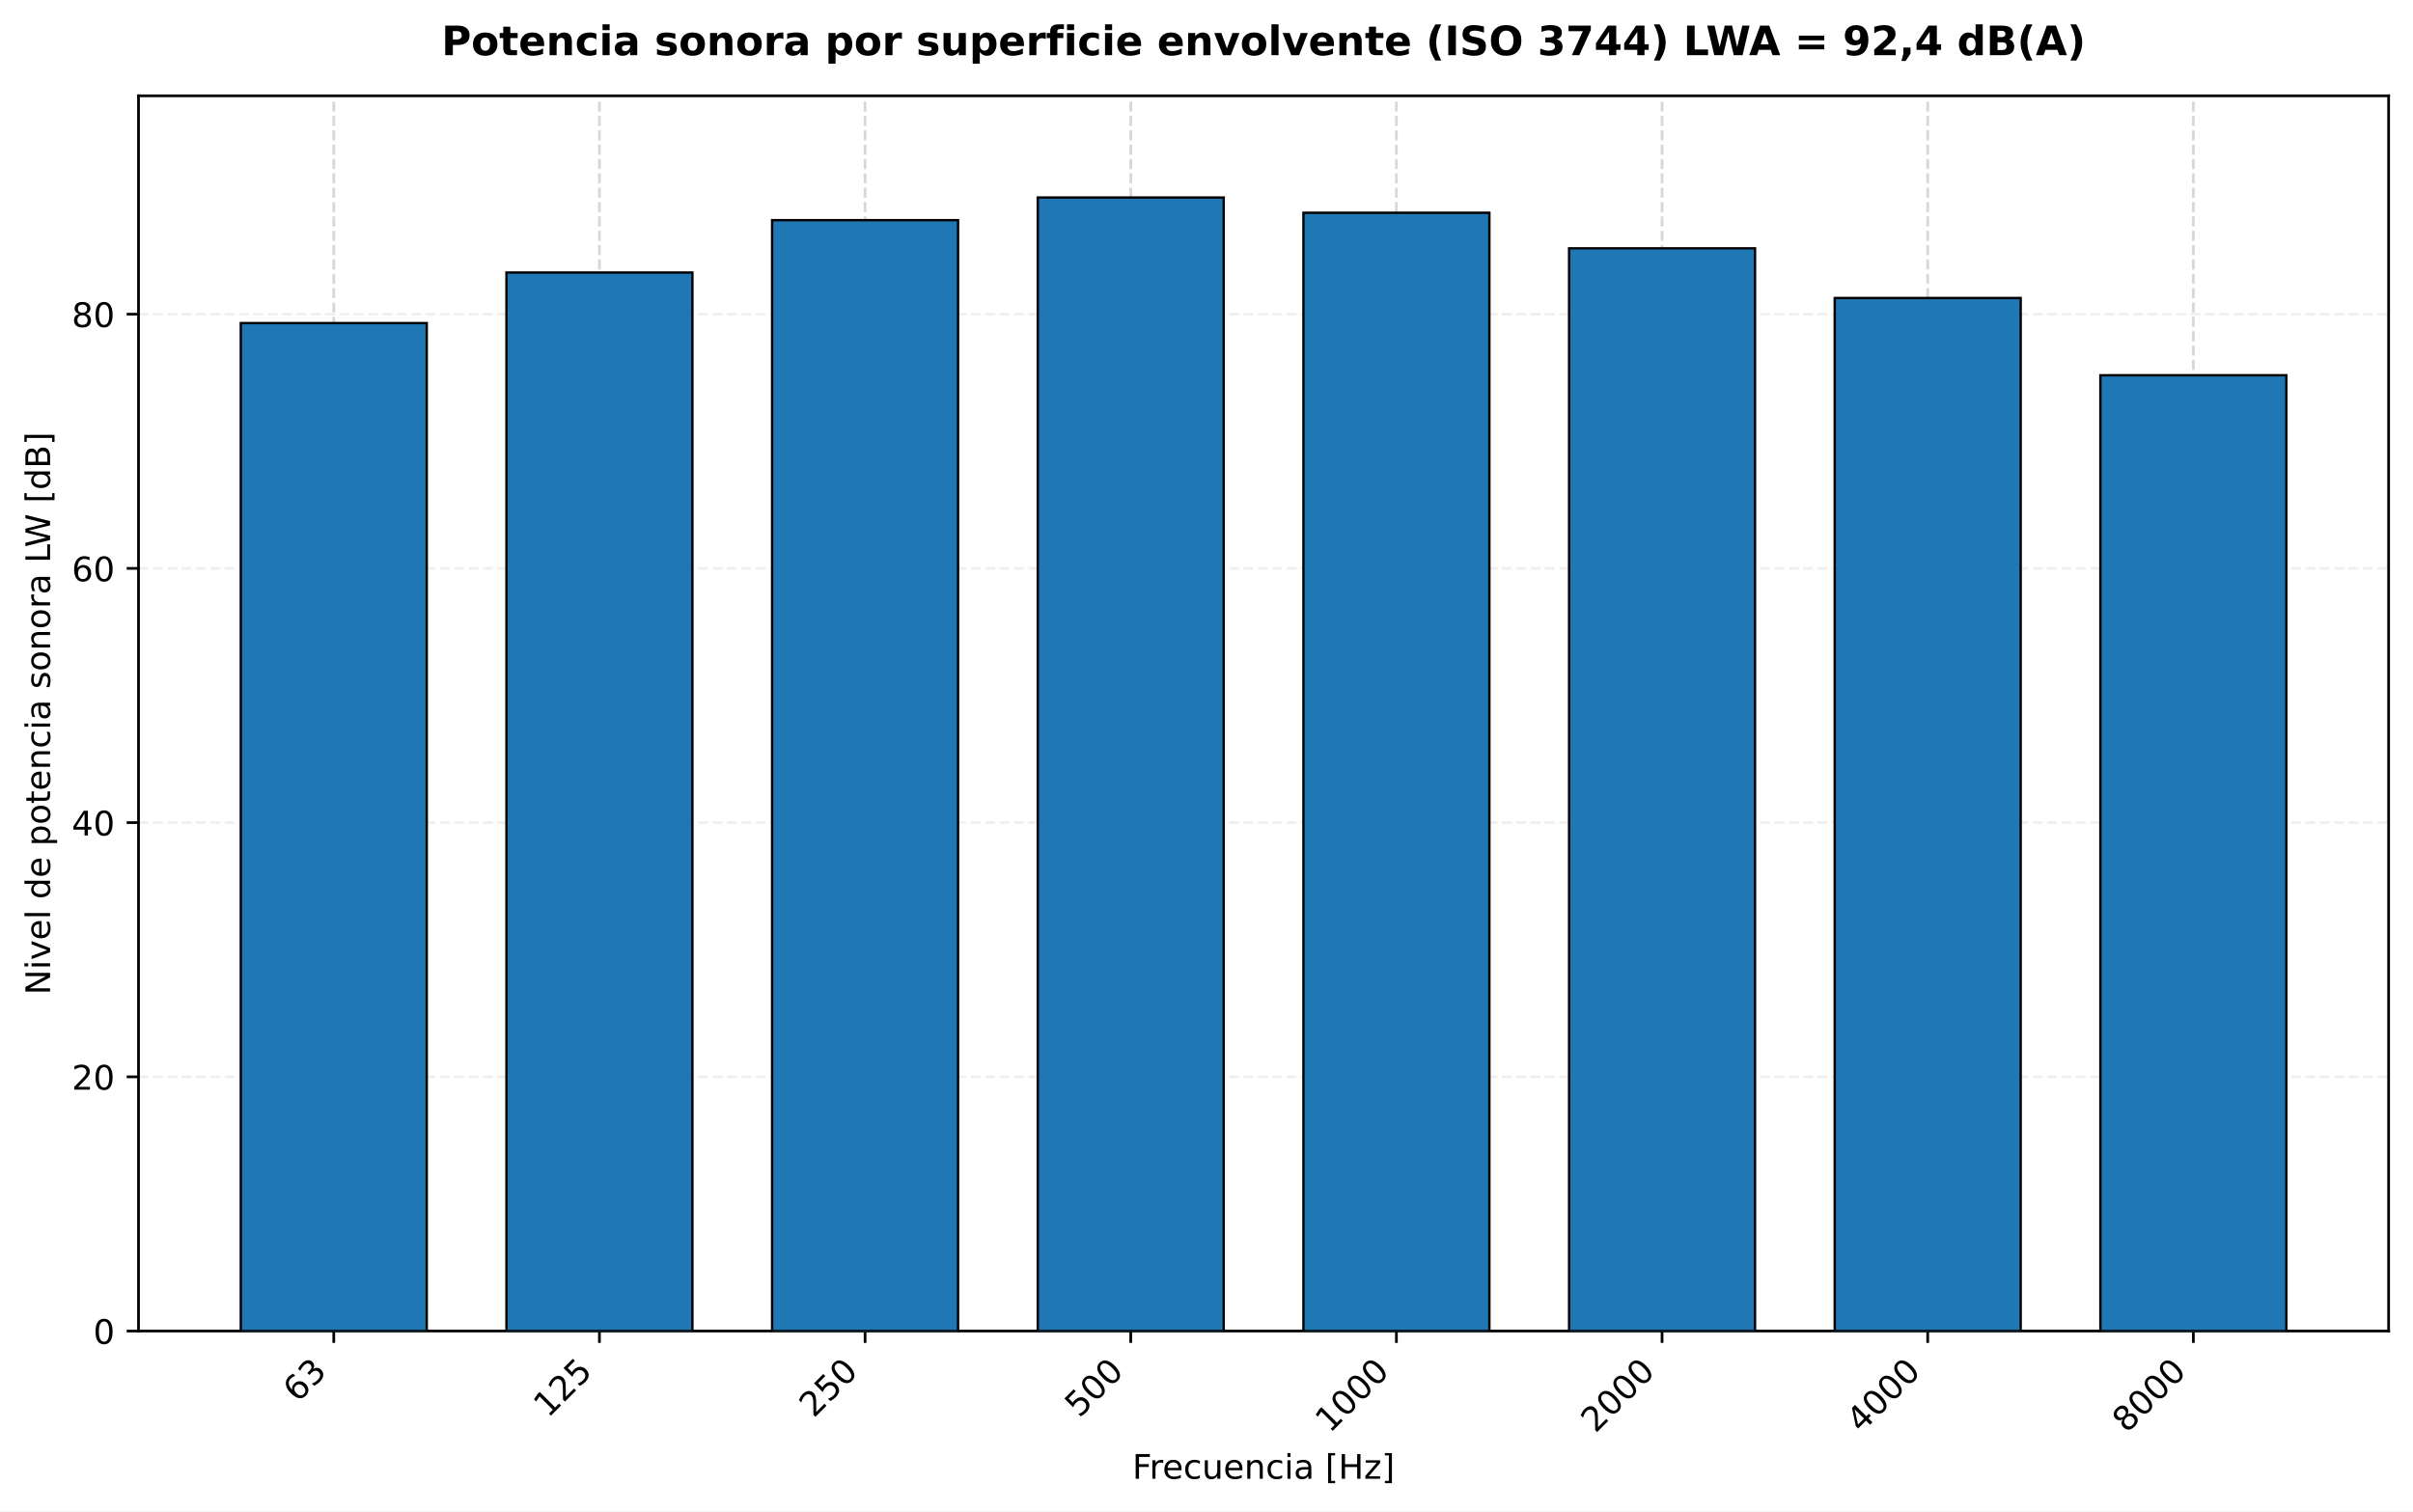
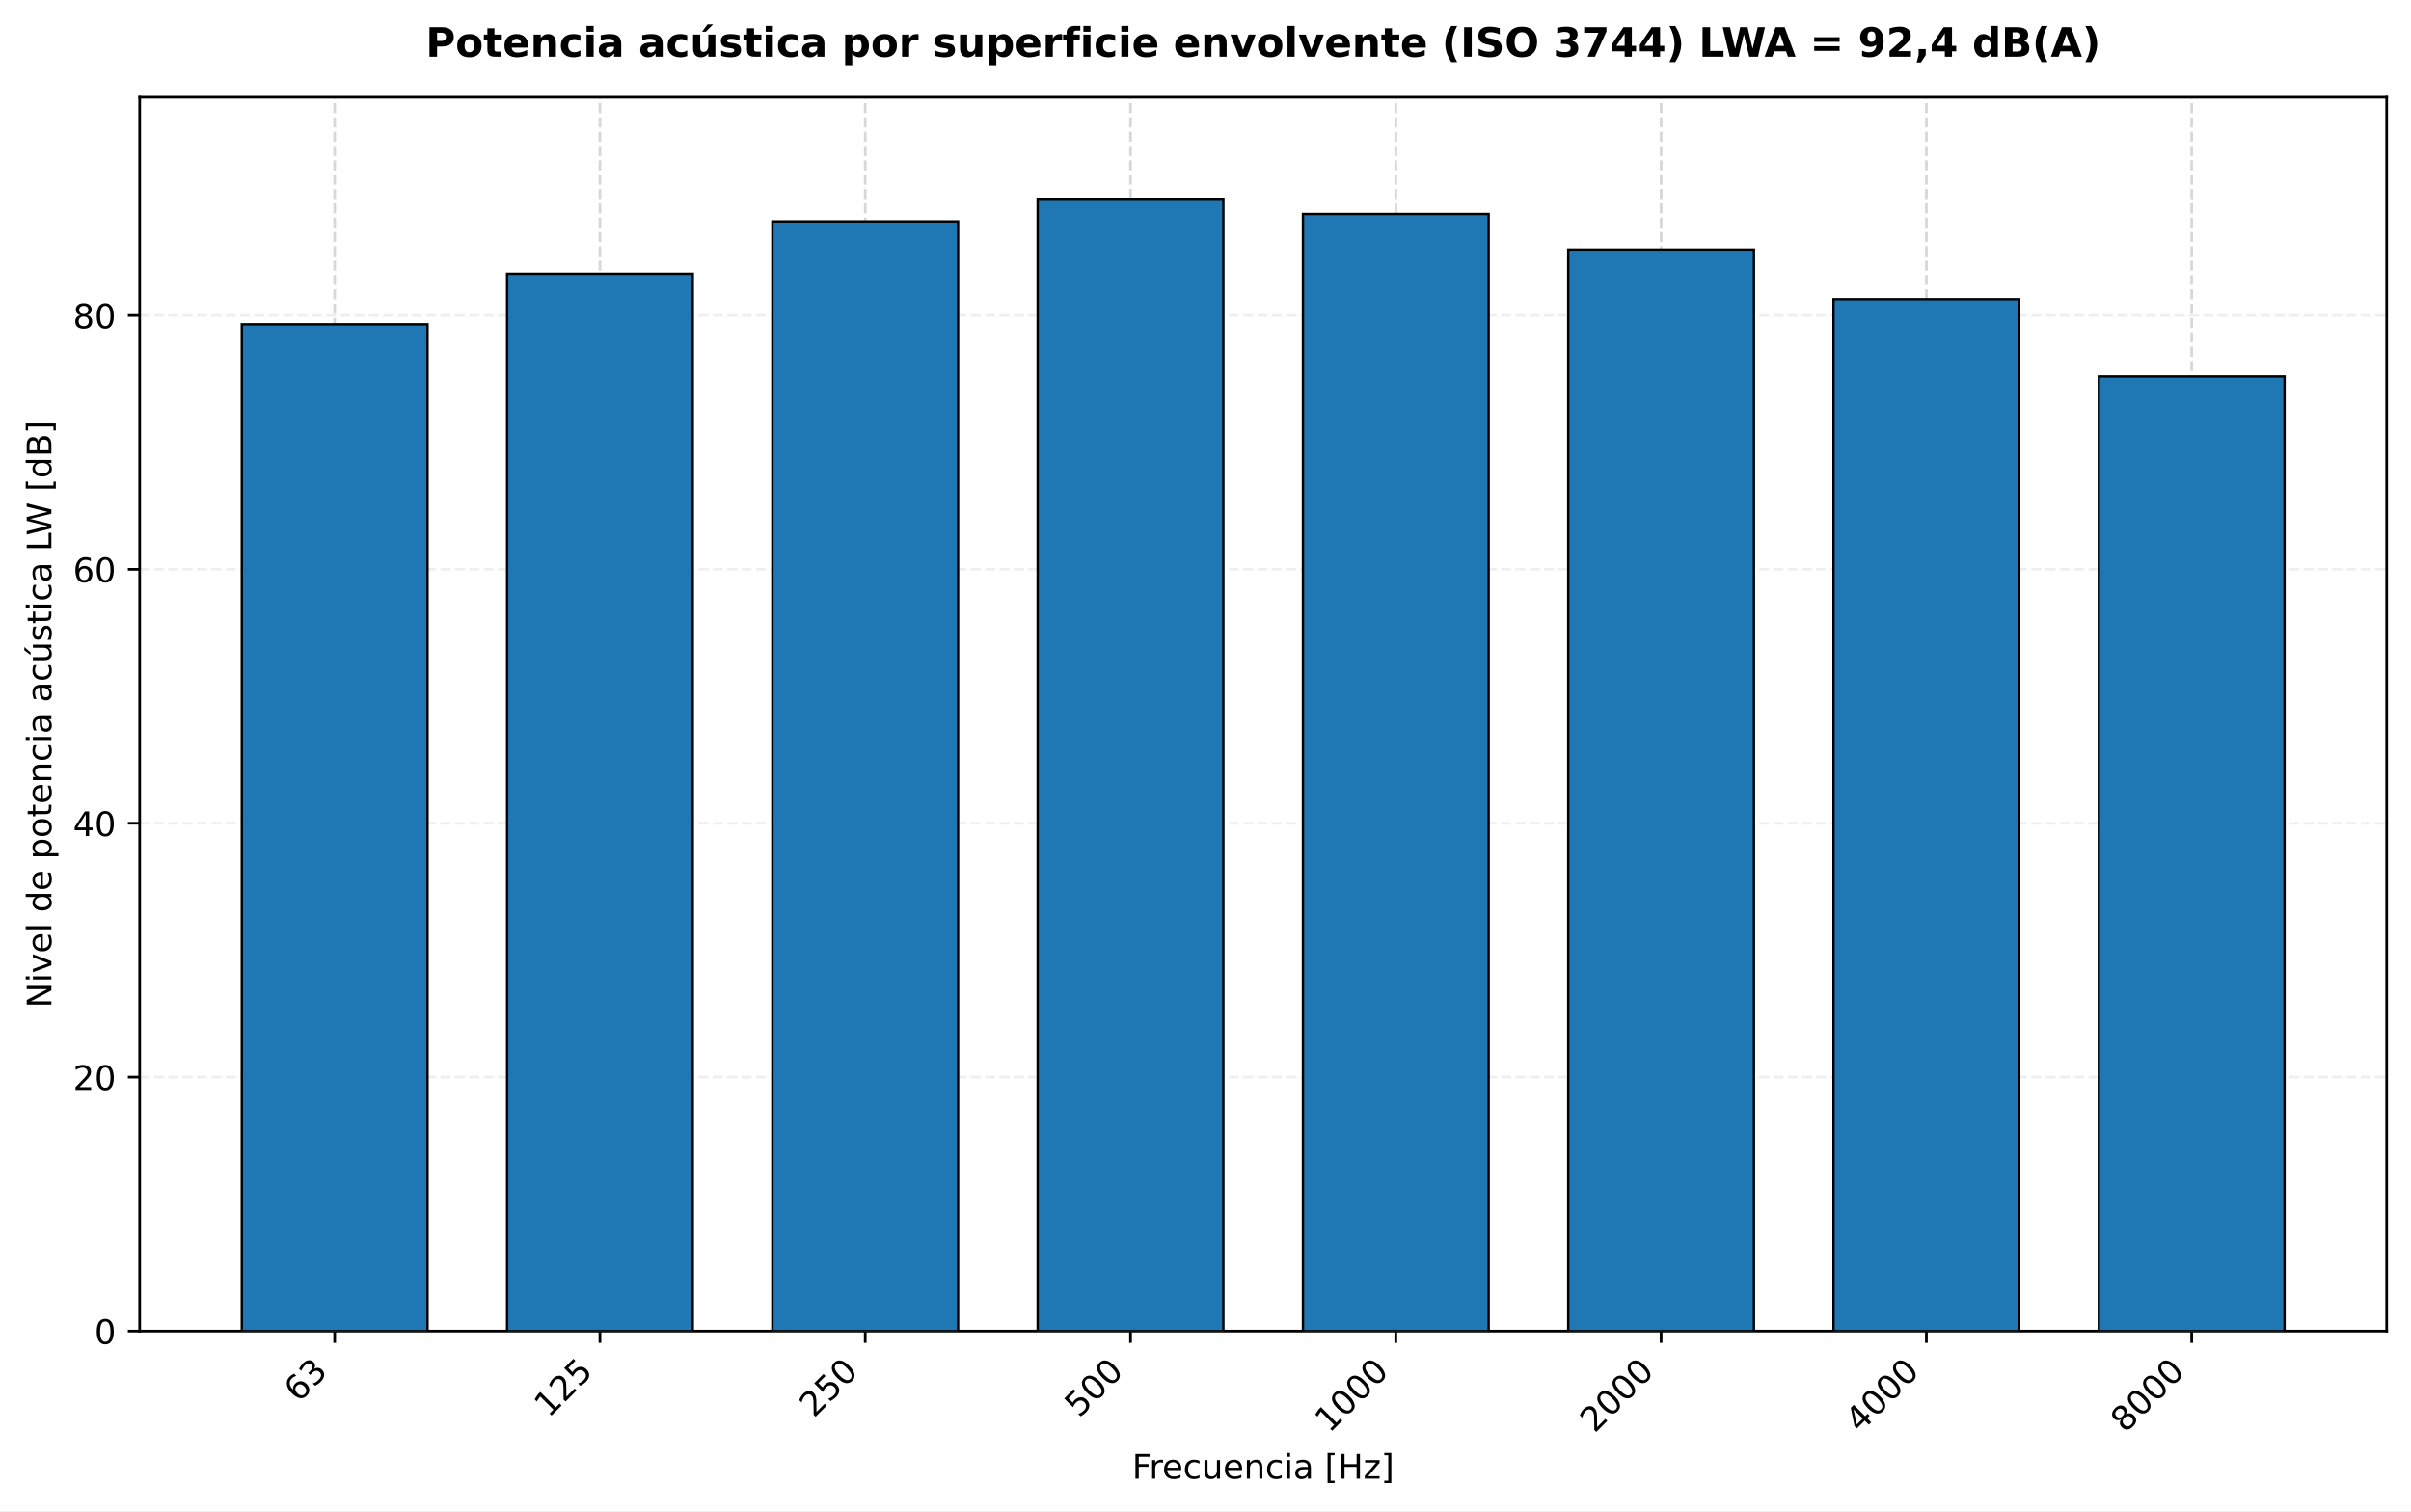
- <svg xmlns="http://www.w3.org/2000/svg" xmlns:xlink="http://www.w3.org/1999/xlink" width="712.963pt" height="446.663pt" viewBox="0 0 712.963 446.663" version="1.1">
+ <svg xmlns="http://www.w3.org/2000/svg" xmlns:xlink="http://www.w3.org/1999/xlink" width="713.363pt" height="447.143pt" viewBox="0 0 713.363 447.143" version="1.1">
  <defs>
    <style type="text/css">*{stroke-linejoin: round; stroke-linecap: butt}</style>
  </defs>
  <g id="figure_1">
    <g id="patch_1">
-       <path d="M 0 446.663  L 712.963 446.663  L 712.963 0  L 0 0  z " style="fill: #ffffff" />
+       <path d="M -0 447.143  L 713.363 447.143  L 713.363 0  L -0 0  z " style="fill: #ffffff" />
    </g>
    <g id="axes_1">
      <g id="patch_2">
-         <path d="M 40.926 393.395  L 705.763 393.395  L 705.763 28.318  L 40.926 28.318  z " style="fill: #ffffff" />
+         <path d="M 41.326 393.875  L 706.163 393.875  L 706.163 28.798  L 41.326 28.798  z " style="fill: #ffffff" />
      </g>
      <g id="matplotlib.axis_1">
        <g id="xtick_1">
          <g id="line2d_1">
-             <path d="M 98.618 393.395  L 98.618 28.318  " clip-path="url(#p1eb22fd4c9)" style="fill: none; stroke-dasharray: 2.96,1.28; stroke-dashoffset: 0; stroke: #b0b0b0; stroke-opacity: 0.5; stroke-width: 0.8" />
+             <path d="M 99.018 393.875  L 99.018 28.798  " clip-path="url(#p24d16569fc)" style="fill: none; stroke-dasharray: 2.96,1.28; stroke-dashoffset: 0; stroke: #b0b0b0; stroke-opacity: 0.5; stroke-width: 0.8" />
          </g>
          <g id="line2d_2">
            <defs>
              <path id="m3d27035b55" d="M 0 0  L 0 3.5  " style="stroke: #000000; stroke-width: 0.8" />
            </defs>
            <g>
-               <use xlink:href="#m3d27035b55" x="98.618" y="393.395" style="stroke: #000000; stroke-width: 0.8" />
+               <use xlink:href="#m3d27035b55" x="99.018" y="393.875" style="stroke: #000000; stroke-width: 0.8" />
            </g>
          </g>
          <g id="text_1">
-             <text style="font-size: 10px; font-family: 'DejaVu Sans', 'Bitstream Vera Sans', 'Computer Modern Sans Serif', 'Lucida Grande', 'Verdana', 'Geneva', 'Lucid', 'Arial', 'Helvetica', 'Avant Garde', sans-serif" transform="translate(87.92166 414.7656) rotate(-45)">63</text>
+             <text style="font-size: 10px; font-family: 'DejaVu Sans', 'Bitstream Vera Sans', 'Computer Modern Sans Serif', 'Lucida Grande', 'Verdana', 'Geneva', 'Lucid', 'Arial', 'Helvetica', 'Avant Garde', sans-serif" transform="translate(88.32166 415.2456) rotate(-45)">63</text>
          </g>
        </g>
        <g id="xtick_2">
          <g id="line2d_3">
-             <path d="M 177.112 393.395  L 177.112 28.318  " clip-path="url(#p1eb22fd4c9)" style="fill: none; stroke-dasharray: 2.96,1.28; stroke-dashoffset: 0; stroke: #b0b0b0; stroke-opacity: 0.5; stroke-width: 0.8" />
+             <path d="M 177.512 393.875  L 177.512 28.798  " clip-path="url(#p24d16569fc)" style="fill: none; stroke-dasharray: 2.96,1.28; stroke-dashoffset: 0; stroke: #b0b0b0; stroke-opacity: 0.5; stroke-width: 0.8" />
          </g>
          <g id="line2d_4">
            <g>
-               <use xlink:href="#m3d27035b55" x="177.112" y="393.395" style="stroke: #000000; stroke-width: 0.8" />
+               <use xlink:href="#m3d27035b55" x="177.512" y="393.875" style="stroke: #000000; stroke-width: 0.8" />
            </g>
          </g>
          <g id="text_2">
-             <text style="font-size: 10px; font-family: 'DejaVu Sans', 'Bitstream Vera Sans', 'Computer Modern Sans Serif', 'Lucida Grande', 'Verdana', 'Geneva', 'Lucid', 'Arial', 'Helvetica', 'Avant Garde', sans-serif" transform="translate(161.9159 419.2646) rotate(-45)">125</text>
+             <text style="font-size: 10px; font-family: 'DejaVu Sans', 'Bitstream Vera Sans', 'Computer Modern Sans Serif', 'Lucida Grande', 'Verdana', 'Geneva', 'Lucid', 'Arial', 'Helvetica', 'Avant Garde', sans-serif" transform="translate(162.3159 419.7446) rotate(-45)">125</text>
          </g>
        </g>
        <g id="xtick_3">
          <g id="line2d_5">
-             <path d="M 255.605 393.395  L 255.605 28.318  " clip-path="url(#p1eb22fd4c9)" style="fill: none; stroke-dasharray: 2.96,1.28; stroke-dashoffset: 0; stroke: #b0b0b0; stroke-opacity: 0.5; stroke-width: 0.8" />
+             <path d="M 256.005 393.875  L 256.005 28.798  " clip-path="url(#p24d16569fc)" style="fill: none; stroke-dasharray: 2.96,1.28; stroke-dashoffset: 0; stroke: #b0b0b0; stroke-opacity: 0.5; stroke-width: 0.8" />
          </g>
          <g id="line2d_6">
            <g>
-               <use xlink:href="#m3d27035b55" x="255.605" y="393.395" style="stroke: #000000; stroke-width: 0.8" />
+               <use xlink:href="#m3d27035b55" x="256.005" y="393.875" style="stroke: #000000; stroke-width: 0.8" />
            </g>
          </g>
          <g id="text_3">
-             <text style="font-size: 10px; font-family: 'DejaVu Sans', 'Bitstream Vera Sans', 'Computer Modern Sans Serif', 'Lucida Grande', 'Verdana', 'Geneva', 'Lucid', 'Arial', 'Helvetica', 'Avant Garde', sans-serif" transform="translate(240.4092 419.2646) rotate(-45)">250</text>
+             <text style="font-size: 10px; font-family: 'DejaVu Sans', 'Bitstream Vera Sans', 'Computer Modern Sans Serif', 'Lucida Grande', 'Verdana', 'Geneva', 'Lucid', 'Arial', 'Helvetica', 'Avant Garde', sans-serif" transform="translate(240.8091 419.7446) rotate(-45)">250</text>
          </g>
        </g>
        <g id="xtick_4">
          <g id="line2d_7">
-             <path d="M 334.098 393.395  L 334.098 28.318  " clip-path="url(#p1eb22fd4c9)" style="fill: none; stroke-dasharray: 2.96,1.28; stroke-dashoffset: 0; stroke: #b0b0b0; stroke-opacity: 0.5; stroke-width: 0.8" />
+             <path d="M 334.498 393.875  L 334.498 28.798  " clip-path="url(#p24d16569fc)" style="fill: none; stroke-dasharray: 2.96,1.28; stroke-dashoffset: 0; stroke: #b0b0b0; stroke-opacity: 0.5; stroke-width: 0.8" />
          </g>
          <g id="line2d_8">
            <g>
-               <use xlink:href="#m3d27035b55" x="334.098" y="393.395" style="stroke: #000000; stroke-width: 0.8" />
+               <use xlink:href="#m3d27035b55" x="334.498" y="393.875" style="stroke: #000000; stroke-width: 0.8" />
            </g>
          </g>
          <g id="text_4">
-             <text style="font-size: 10px; font-family: 'DejaVu Sans', 'Bitstream Vera Sans', 'Computer Modern Sans Serif', 'Lucida Grande', 'Verdana', 'Geneva', 'Lucid', 'Arial', 'Helvetica', 'Avant Garde', sans-serif" transform="translate(318.9024 419.2646) rotate(-45)">500</text>
+             <text style="font-size: 10px; font-family: 'DejaVu Sans', 'Bitstream Vera Sans', 'Computer Modern Sans Serif', 'Lucida Grande', 'Verdana', 'Geneva', 'Lucid', 'Arial', 'Helvetica', 'Avant Garde', sans-serif" transform="translate(319.3024 419.7446) rotate(-45)">500</text>
          </g>
        </g>
        <g id="xtick_5">
          <g id="line2d_9">
-             <path d="M 412.591 393.395  L 412.591 28.318  " clip-path="url(#p1eb22fd4c9)" style="fill: none; stroke-dasharray: 2.96,1.28; stroke-dashoffset: 0; stroke: #b0b0b0; stroke-opacity: 0.5; stroke-width: 0.8" />
+             <path d="M 412.991 393.875  L 412.991 28.798  " clip-path="url(#p24d16569fc)" style="fill: none; stroke-dasharray: 2.96,1.28; stroke-dashoffset: 0; stroke: #b0b0b0; stroke-opacity: 0.5; stroke-width: 0.8" />
          </g>
          <g id="line2d_10">
            <g>
-               <use xlink:href="#m3d27035b55" x="412.591" y="393.395" style="stroke: #000000; stroke-width: 0.8" />
+               <use xlink:href="#m3d27035b55" x="412.991" y="393.875" style="stroke: #000000; stroke-width: 0.8" />
            </g>
          </g>
          <g id="text_5">
-             <text style="font-size: 10px; font-family: 'DejaVu Sans', 'Bitstream Vera Sans', 'Computer Modern Sans Serif', 'Lucida Grande', 'Verdana', 'Geneva', 'Lucid', 'Arial', 'Helvetica', 'Avant Garde', sans-serif" transform="translate(392.8966 423.7636) rotate(-45)">1000</text>
+             <text style="font-size: 10px; font-family: 'DejaVu Sans', 'Bitstream Vera Sans', 'Computer Modern Sans Serif', 'Lucida Grande', 'Verdana', 'Geneva', 'Lucid', 'Arial', 'Helvetica', 'Avant Garde', sans-serif" transform="translate(393.2966 424.2436) rotate(-45)">1000</text>
          </g>
        </g>
        <g id="xtick_6">
          <g id="line2d_11">
-             <path d="M 491.084 393.395  L 491.084 28.318  " clip-path="url(#p1eb22fd4c9)" style="fill: none; stroke-dasharray: 2.96,1.28; stroke-dashoffset: 0; stroke: #b0b0b0; stroke-opacity: 0.5; stroke-width: 0.8" />
+             <path d="M 491.484 393.875  L 491.484 28.798  " clip-path="url(#p24d16569fc)" style="fill: none; stroke-dasharray: 2.96,1.28; stroke-dashoffset: 0; stroke: #b0b0b0; stroke-opacity: 0.5; stroke-width: 0.8" />
          </g>
          <g id="line2d_12">
            <g>
-               <use xlink:href="#m3d27035b55" x="491.084" y="393.395" style="stroke: #000000; stroke-width: 0.8" />
+               <use xlink:href="#m3d27035b55" x="491.484" y="393.875" style="stroke: #000000; stroke-width: 0.8" />
            </g>
          </g>
          <g id="text_6">
-             <text style="font-size: 10px; font-family: 'DejaVu Sans', 'Bitstream Vera Sans', 'Computer Modern Sans Serif', 'Lucida Grande', 'Verdana', 'Geneva', 'Lucid', 'Arial', 'Helvetica', 'Avant Garde', sans-serif" transform="translate(471.3899 423.7636) rotate(-45)">2000</text>
+             <text style="font-size: 10px; font-family: 'DejaVu Sans', 'Bitstream Vera Sans', 'Computer Modern Sans Serif', 'Lucida Grande', 'Verdana', 'Geneva', 'Lucid', 'Arial', 'Helvetica', 'Avant Garde', sans-serif" transform="translate(471.7899 424.2436) rotate(-45)">2000</text>
          </g>
        </g>
        <g id="xtick_7">
          <g id="line2d_13">
-             <path d="M 569.578 393.395  L 569.578 28.318  " clip-path="url(#p1eb22fd4c9)" style="fill: none; stroke-dasharray: 2.96,1.28; stroke-dashoffset: 0; stroke: #b0b0b0; stroke-opacity: 0.5; stroke-width: 0.8" />
+             <path d="M 569.978 393.875  L 569.978 28.798  " clip-path="url(#p24d16569fc)" style="fill: none; stroke-dasharray: 2.96,1.28; stroke-dashoffset: 0; stroke: #b0b0b0; stroke-opacity: 0.5; stroke-width: 0.8" />
          </g>
          <g id="line2d_14">
            <g>
-               <use xlink:href="#m3d27035b55" x="569.578" y="393.395" style="stroke: #000000; stroke-width: 0.8" />
+               <use xlink:href="#m3d27035b55" x="569.978" y="393.875" style="stroke: #000000; stroke-width: 0.8" />
            </g>
          </g>
          <g id="text_7">
-             <text style="font-size: 10px; font-family: 'DejaVu Sans', 'Bitstream Vera Sans', 'Computer Modern Sans Serif', 'Lucida Grande', 'Verdana', 'Geneva', 'Lucid', 'Arial', 'Helvetica', 'Avant Garde', sans-serif" transform="translate(549.8831 423.7636) rotate(-45)">4000</text>
+             <text style="font-size: 10px; font-family: 'DejaVu Sans', 'Bitstream Vera Sans', 'Computer Modern Sans Serif', 'Lucida Grande', 'Verdana', 'Geneva', 'Lucid', 'Arial', 'Helvetica', 'Avant Garde', sans-serif" transform="translate(550.2831 424.2436) rotate(-45)">4000</text>
          </g>
        </g>
        <g id="xtick_8">
          <g id="line2d_15">
-             <path d="M 648.071 393.395  L 648.071 28.318  " clip-path="url(#p1eb22fd4c9)" style="fill: none; stroke-dasharray: 2.96,1.28; stroke-dashoffset: 0; stroke: #b0b0b0; stroke-opacity: 0.5; stroke-width: 0.8" />
+             <path d="M 648.471 393.875  L 648.471 28.798  " clip-path="url(#p24d16569fc)" style="fill: none; stroke-dasharray: 2.96,1.28; stroke-dashoffset: 0; stroke: #b0b0b0; stroke-opacity: 0.5; stroke-width: 0.8" />
          </g>
          <g id="line2d_16">
            <g>
-               <use xlink:href="#m3d27035b55" x="648.071" y="393.395" style="stroke: #000000; stroke-width: 0.8" />
+               <use xlink:href="#m3d27035b55" x="648.471" y="393.875" style="stroke: #000000; stroke-width: 0.8" />
            </g>
          </g>
          <g id="text_8">
-             <text style="font-size: 10px; font-family: 'DejaVu Sans', 'Bitstream Vera Sans', 'Computer Modern Sans Serif', 'Lucida Grande', 'Verdana', 'Geneva', 'Lucid', 'Arial', 'Helvetica', 'Avant Garde', sans-serif" transform="translate(628.3763 423.7636) rotate(-45)">8000</text>
+             <text style="font-size: 10px; font-family: 'DejaVu Sans', 'Bitstream Vera Sans', 'Computer Modern Sans Serif', 'Lucida Grande', 'Verdana', 'Geneva', 'Lucid', 'Arial', 'Helvetica', 'Avant Garde', sans-serif" transform="translate(628.7763 424.2436) rotate(-45)">8000</text>
          </g>
        </g>
        <g id="text_9">
-           <text style="font-size: 10px; font-family: 'DejaVu Sans', 'Bitstream Vera Sans', 'Computer Modern Sans Serif', 'Lucida Grande', 'Verdana', 'Geneva', 'Lucid', 'Arial', 'Helvetica', 'Avant Garde', sans-serif; text-anchor: middle" x="373.345" y="437.061" transform="rotate(-0 373.3446 437.0607)">Frecuencia [Hz]</text>
+           <text style="font-size: 10px; font-family: 'DejaVu Sans', 'Bitstream Vera Sans', 'Computer Modern Sans Serif', 'Lucida Grande', 'Verdana', 'Geneva', 'Lucid', 'Arial', 'Helvetica', 'Avant Garde', sans-serif; text-anchor: middle" x="373.745" y="437.541" transform="rotate(-0 373.7446 437.5407)">Frecuencia [Hz]</text>
        </g>
      </g>
      <g id="matplotlib.axis_2">
        <g id="ytick_1">
          <g id="line2d_17">
-             <path d="M 40.926 393.395  L 705.763 393.395  " clip-path="url(#p1eb22fd4c9)" style="fill: none; stroke-dasharray: 2.96,1.28; stroke-dashoffset: 0; stroke: #e0e0e0; stroke-opacity: 0.5; stroke-width: 0.8" />
+             <path d="M 41.326 393.875  L 706.163 393.875  " clip-path="url(#p24d16569fc)" style="fill: none; stroke-dasharray: 2.96,1.28; stroke-dashoffset: 0; stroke: #e0e0e0; stroke-opacity: 0.5; stroke-width: 0.8" />
          </g>
          <g id="line2d_18">
            <defs>
              <path id="mef640d9f3a" d="M 0 0  L -3.5 0  " style="stroke: #000000; stroke-width: 0.8" />
            </defs>
            <g>
-               <use xlink:href="#mef640d9f3a" x="40.926" y="393.395" style="stroke: #000000; stroke-width: 0.8" />
+               <use xlink:href="#mef640d9f3a" x="41.326" y="393.875" style="stroke: #000000; stroke-width: 0.8" />
            </g>
          </g>
          <g id="text_10">
-             <text style="font-size: 10px; font-family: 'DejaVu Sans', 'Bitstream Vera Sans', 'Computer Modern Sans Serif', 'Lucida Grande', 'Verdana', 'Geneva', 'Lucid', 'Arial', 'Helvetica', 'Avant Garde', sans-serif; text-anchor: end" x="33.926" y="397.194" transform="rotate(-0 33.92578 397.1942)">0</text>
+             <text style="font-size: 10px; font-family: 'DejaVu Sans', 'Bitstream Vera Sans', 'Computer Modern Sans Serif', 'Lucida Grande', 'Verdana', 'Geneva', 'Lucid', 'Arial', 'Helvetica', 'Avant Garde', sans-serif; text-anchor: end" x="34.326" y="397.674" transform="rotate(-0 34.32578 397.6742)">0</text>
          </g>
        </g>
        <g id="ytick_2">
          <g id="line2d_19">
-             <path d="M 40.926 318.262  L 705.763 318.262  " clip-path="url(#p1eb22fd4c9)" style="fill: none; stroke-dasharray: 2.96,1.28; stroke-dashoffset: 0; stroke: #e0e0e0; stroke-opacity: 0.5; stroke-width: 0.8" />
+             <path d="M 41.326 318.742  L 706.163 318.742  " clip-path="url(#p24d16569fc)" style="fill: none; stroke-dasharray: 2.96,1.28; stroke-dashoffset: 0; stroke: #e0e0e0; stroke-opacity: 0.5; stroke-width: 0.8" />
          </g>
          <g id="line2d_20">
            <g>
-               <use xlink:href="#mef640d9f3a" x="40.926" y="318.262" style="stroke: #000000; stroke-width: 0.8" />
+               <use xlink:href="#mef640d9f3a" x="41.326" y="318.742" style="stroke: #000000; stroke-width: 0.8" />
            </g>
          </g>
          <g id="text_11">
-             <text style="font-size: 10px; font-family: 'DejaVu Sans', 'Bitstream Vera Sans', 'Computer Modern Sans Serif', 'Lucida Grande', 'Verdana', 'Geneva', 'Lucid', 'Arial', 'Helvetica', 'Avant Garde', sans-serif; text-anchor: end" x="33.926" y="322.061" transform="rotate(-0 33.92578 322.0611)">20</text>
+             <text style="font-size: 10px; font-family: 'DejaVu Sans', 'Bitstream Vera Sans', 'Computer Modern Sans Serif', 'Lucida Grande', 'Verdana', 'Geneva', 'Lucid', 'Arial', 'Helvetica', 'Avant Garde', sans-serif; text-anchor: end" x="34.326" y="322.541" transform="rotate(-0 34.32578 322.5411)">20</text>
          </g>
        </g>
        <g id="ytick_3">
          <g id="line2d_21">
-             <path d="M 40.926 243.129  L 705.763 243.129  " clip-path="url(#p1eb22fd4c9)" style="fill: none; stroke-dasharray: 2.96,1.28; stroke-dashoffset: 0; stroke: #e0e0e0; stroke-opacity: 0.5; stroke-width: 0.8" />
+             <path d="M 41.326 243.609  L 706.163 243.609  " clip-path="url(#p24d16569fc)" style="fill: none; stroke-dasharray: 2.96,1.28; stroke-dashoffset: 0; stroke: #e0e0e0; stroke-opacity: 0.5; stroke-width: 0.8" />
          </g>
          <g id="line2d_22">
            <g>
-               <use xlink:href="#mef640d9f3a" x="40.926" y="243.129" style="stroke: #000000; stroke-width: 0.8" />
+               <use xlink:href="#mef640d9f3a" x="41.326" y="243.609" style="stroke: #000000; stroke-width: 0.8" />
            </g>
          </g>
          <g id="text_12">
-             <text style="font-size: 10px; font-family: 'DejaVu Sans', 'Bitstream Vera Sans', 'Computer Modern Sans Serif', 'Lucida Grande', 'Verdana', 'Geneva', 'Lucid', 'Arial', 'Helvetica', 'Avant Garde', sans-serif; text-anchor: end" x="33.926" y="246.928" transform="rotate(-0 33.92578 246.928)">40</text>
+             <text style="font-size: 10px; font-family: 'DejaVu Sans', 'Bitstream Vera Sans', 'Computer Modern Sans Serif', 'Lucida Grande', 'Verdana', 'Geneva', 'Lucid', 'Arial', 'Helvetica', 'Avant Garde', sans-serif; text-anchor: end" x="34.326" y="247.408" transform="rotate(-0 34.32578 247.408)">40</text>
          </g>
        </g>
        <g id="ytick_4">
          <g id="line2d_23">
-             <path d="M 40.926 167.996  L 705.763 167.996  " clip-path="url(#p1eb22fd4c9)" style="fill: none; stroke-dasharray: 2.96,1.28; stroke-dashoffset: 0; stroke: #e0e0e0; stroke-opacity: 0.5; stroke-width: 0.8" />
+             <path d="M 41.326 168.476  L 706.163 168.476  " clip-path="url(#p24d16569fc)" style="fill: none; stroke-dasharray: 2.96,1.28; stroke-dashoffset: 0; stroke: #e0e0e0; stroke-opacity: 0.5; stroke-width: 0.8" />
          </g>
          <g id="line2d_24">
            <g>
-               <use xlink:href="#mef640d9f3a" x="40.926" y="167.996" style="stroke: #000000; stroke-width: 0.8" />
+               <use xlink:href="#mef640d9f3a" x="41.326" y="168.476" style="stroke: #000000; stroke-width: 0.8" />
            </g>
          </g>
          <g id="text_13">
-             <text style="font-size: 10px; font-family: 'DejaVu Sans', 'Bitstream Vera Sans', 'Computer Modern Sans Serif', 'Lucida Grande', 'Verdana', 'Geneva', 'Lucid', 'Arial', 'Helvetica', 'Avant Garde', sans-serif; text-anchor: end" x="33.926" y="171.795" transform="rotate(-0 33.92578 171.7949)">60</text>
+             <text style="font-size: 10px; font-family: 'DejaVu Sans', 'Bitstream Vera Sans', 'Computer Modern Sans Serif', 'Lucida Grande', 'Verdana', 'Geneva', 'Lucid', 'Arial', 'Helvetica', 'Avant Garde', sans-serif; text-anchor: end" x="34.326" y="172.275" transform="rotate(-0 34.32578 172.2749)">60</text>
          </g>
        </g>
        <g id="ytick_5">
          <g id="line2d_25">
-             <path d="M 40.926 92.863  L 705.763 92.863  " clip-path="url(#p1eb22fd4c9)" style="fill: none; stroke-dasharray: 2.96,1.28; stroke-dashoffset: 0; stroke: #e0e0e0; stroke-opacity: 0.5; stroke-width: 0.8" />
+             <path d="M 41.326 93.343  L 706.163 93.343  " clip-path="url(#p24d16569fc)" style="fill: none; stroke-dasharray: 2.96,1.28; stroke-dashoffset: 0; stroke: #e0e0e0; stroke-opacity: 0.5; stroke-width: 0.8" />
          </g>
          <g id="line2d_26">
            <g>
-               <use xlink:href="#mef640d9f3a" x="40.926" y="92.863" style="stroke: #000000; stroke-width: 0.8" />
+               <use xlink:href="#mef640d9f3a" x="41.326" y="93.343" style="stroke: #000000; stroke-width: 0.8" />
            </g>
          </g>
          <g id="text_14">
-             <text style="font-size: 10px; font-family: 'DejaVu Sans', 'Bitstream Vera Sans', 'Computer Modern Sans Serif', 'Lucida Grande', 'Verdana', 'Geneva', 'Lucid', 'Arial', 'Helvetica', 'Avant Garde', sans-serif; text-anchor: end" x="33.926" y="96.662" transform="rotate(-0 33.92578 96.66177)">80</text>
+             <text style="font-size: 10px; font-family: 'DejaVu Sans', 'Bitstream Vera Sans', 'Computer Modern Sans Serif', 'Lucida Grande', 'Verdana', 'Geneva', 'Lucid', 'Arial', 'Helvetica', 'Avant Garde', sans-serif; text-anchor: end" x="34.326" y="97.142" transform="rotate(-0 34.32578 97.14177)">80</text>
          </g>
        </g>
        <g id="text_15">
-           <text style="font-size: 10px; font-family: 'DejaVu Sans', 'Bitstream Vera Sans', 'Computer Modern Sans Serif', 'Lucida Grande', 'Verdana', 'Geneva', 'Lucid', 'Arial', 'Helvetica', 'Avant Garde', sans-serif; text-anchor: middle" x="14.798" y="210.857" transform="rotate(-90 14.79844 210.8567)">Nivel de potencia sonora LW [dB]</text>
+           <text style="font-size: 10px; font-family: 'DejaVu Sans', 'Bitstream Vera Sans', 'Computer Modern Sans Serif', 'Lucida Grande', 'Verdana', 'Geneva', 'Lucid', 'Arial', 'Helvetica', 'Avant Garde', sans-serif; text-anchor: middle" x="15.198" y="211.337" transform="rotate(-90 15.19844 211.3367)">Nivel de potencia acústica LW [dB]</text>
        </g>
      </g>
      <g id="patch_3">
-         <path d="M 40.926 393.395  L 40.926 28.318  " style="fill: none; stroke: #000000; stroke-width: 0.8; stroke-linejoin: miter; stroke-linecap: square" />
+         <path d="M 41.326 393.875  L 41.326 28.798  " style="fill: none; stroke: #000000; stroke-width: 0.8; stroke-linejoin: miter; stroke-linecap: square" />
      </g>
      <g id="patch_4">
-         <path d="M 705.763 393.395  L 705.763 28.318  " style="fill: none; stroke: #000000; stroke-width: 0.8; stroke-linejoin: miter; stroke-linecap: square" />
+         <path d="M 706.163 393.875  L 706.163 28.798  " style="fill: none; stroke: #000000; stroke-width: 0.8; stroke-linejoin: miter; stroke-linecap: square" />
      </g>
      <g id="patch_5">
-         <path d="M 40.926 393.395  L 705.763 393.395  " style="fill: none; stroke: #000000; stroke-width: 0.8; stroke-linejoin: miter; stroke-linecap: square" />
+         <path d="M 41.326 393.875  L 706.163 393.875  " style="fill: none; stroke: #000000; stroke-width: 0.8; stroke-linejoin: miter; stroke-linecap: square" />
      </g>
      <g id="patch_6">
-         <path d="M 40.926 28.318  L 705.763 28.318  " style="fill: none; stroke: #000000; stroke-width: 0.8; stroke-linejoin: miter; stroke-linecap: square" />
+         <path d="M 41.326 28.798  L 706.163 28.798  " style="fill: none; stroke: #000000; stroke-width: 0.8; stroke-linejoin: miter; stroke-linecap: square" />
      </g>
      <g id="patch_7">
-         <path d="M 71.146 393.395  L 126.091 393.395  L 126.091 95.495  L 71.146 95.495  z " clip-path="url(#p1eb22fd4c9)" style="fill: #1f77b4; stroke: #000000; stroke-width: 0.7; stroke-linejoin: miter" />
+         <path d="M 71.546 393.875  L 126.491 393.875  L 126.491 95.975  L 71.546 95.975  z " clip-path="url(#p24d16569fc)" style="fill: #1f77b4; stroke: #000000; stroke-width: 0.7; stroke-linejoin: miter" />
      </g>
      <g id="patch_8">
-         <path d="M 149.639 393.395  L 204.584 393.395  L 204.584 80.543  L 149.639 80.543  z " clip-path="url(#p1eb22fd4c9)" style="fill: #1f77b4; stroke: #000000; stroke-width: 0.7; stroke-linejoin: miter" />
+         <path d="M 150.039 393.875  L 204.984 393.875  L 204.984 81.023  L 150.039 81.023  z " clip-path="url(#p24d16569fc)" style="fill: #1f77b4; stroke: #000000; stroke-width: 0.7; stroke-linejoin: miter" />
      </g>
      <g id="patch_9">
-         <path d="M 228.132 393.395  L 283.077 393.395  L 283.077 65.066  L 228.132 65.066  z " clip-path="url(#p1eb22fd4c9)" style="fill: #1f77b4; stroke: #000000; stroke-width: 0.7; stroke-linejoin: miter" />
+         <path d="M 228.532 393.875  L 283.477 393.875  L 283.477 65.546  L 228.532 65.546  z " clip-path="url(#p24d16569fc)" style="fill: #1f77b4; stroke: #000000; stroke-width: 0.7; stroke-linejoin: miter" />
      </g>
      <g id="patch_10">
-         <path d="M 306.625 393.395  L 361.571 393.395  L 361.571 58.371  L 306.625 58.371  z " clip-path="url(#p1eb22fd4c9)" style="fill: #1f77b4; stroke: #000000; stroke-width: 0.7; stroke-linejoin: miter" />
+         <path d="M 307.025 393.875  L 361.971 393.875  L 361.971 58.851  L 307.025 58.851  z " clip-path="url(#p24d16569fc)" style="fill: #1f77b4; stroke: #000000; stroke-width: 0.7; stroke-linejoin: miter" />
      </g>
      <g id="patch_11">
-         <path d="M 385.119 393.395  L 440.064 393.395  L 440.064 62.878  L 385.119 62.878  z " clip-path="url(#p1eb22fd4c9)" style="fill: #1f77b4; stroke: #000000; stroke-width: 0.7; stroke-linejoin: miter" />
+         <path d="M 385.519 393.875  L 440.464 393.875  L 440.464 63.358  L 385.519 63.358  z " clip-path="url(#p24d16569fc)" style="fill: #1f77b4; stroke: #000000; stroke-width: 0.7; stroke-linejoin: miter" />
      </g>
      <g id="patch_12">
-         <path d="M 463.612 393.395  L 518.557 393.395  L 518.557 73.388  L 463.612 73.388  z " clip-path="url(#p1eb22fd4c9)" style="fill: #1f77b4; stroke: #000000; stroke-width: 0.7; stroke-linejoin: miter" />
+         <path d="M 464.012 393.875  L 518.957 393.875  L 518.957 73.868  L 464.012 73.868  z " clip-path="url(#p24d16569fc)" style="fill: #1f77b4; stroke: #000000; stroke-width: 0.7; stroke-linejoin: miter" />
      </g>
      <g id="patch_13">
-         <path d="M 542.105 393.395  L 597.05 393.395  L 597.05 88.073  L 542.105 88.073  z " clip-path="url(#p1eb22fd4c9)" style="fill: #1f77b4; stroke: #000000; stroke-width: 0.7; stroke-linejoin: miter" />
+         <path d="M 542.505 393.875  L 597.45 393.875  L 597.45 88.553  L 542.505 88.553  z " clip-path="url(#p24d16569fc)" style="fill: #1f77b4; stroke: #000000; stroke-width: 0.7; stroke-linejoin: miter" />
      </g>
      <g id="patch_14">
-         <path d="M 620.598 393.395  L 675.544 393.395  L 675.544 110.914  L 620.598 110.914  z " clip-path="url(#p1eb22fd4c9)" style="fill: #1f77b4; stroke: #000000; stroke-width: 0.7; stroke-linejoin: miter" />
+         <path d="M 620.998 393.875  L 675.944 393.875  L 675.944 111.394  L 620.998 111.394  z " clip-path="url(#p24d16569fc)" style="fill: #1f77b4; stroke: #000000; stroke-width: 0.7; stroke-linejoin: miter" />
      </g>
      <g id="text_16">
-         <text style="font-weight: 700; font-size: 12px; font-family: 'DejaVu Sans', 'Bitstream Vera Sans', 'Computer Modern Sans Serif', 'Lucida Grande', 'Verdana', 'Geneva', 'Lucid', 'Arial', 'Helvetica', 'Avant Garde', sans-serif; text-anchor: middle" x="373.345" y="16.318" transform="rotate(-0 373.3446 16.31812)">Potencia sonora por superficie envolvente (ISO 3744)  LWA = 92,4 dB(A)</text>
+         <text style="font-weight: 700; font-size: 12px; font-family: 'DejaVu Sans', 'Bitstream Vera Sans', 'Computer Modern Sans Serif', 'Lucida Grande', 'Verdana', 'Geneva', 'Lucid', 'Arial', 'Helvetica', 'Avant Garde', sans-serif; text-anchor: middle" x="373.745" y="16.798" transform="rotate(-0 373.7446 16.79812)">Potencia acústica por superficie envolvente (ISO 3744)  LWA = 92,4 dB(A)</text>
      </g>
    </g>
  </g>
  <defs>
-     <clipPath id="p1eb22fd4c9">
-       <rect x="40.926" y="28.318" width="664.838" height="365.077" />
+     <clipPath id="p24d16569fc">
+       <rect x="41.326" y="28.798" width="664.838" height="365.077" />
    </clipPath>
  </defs>
</svg>
